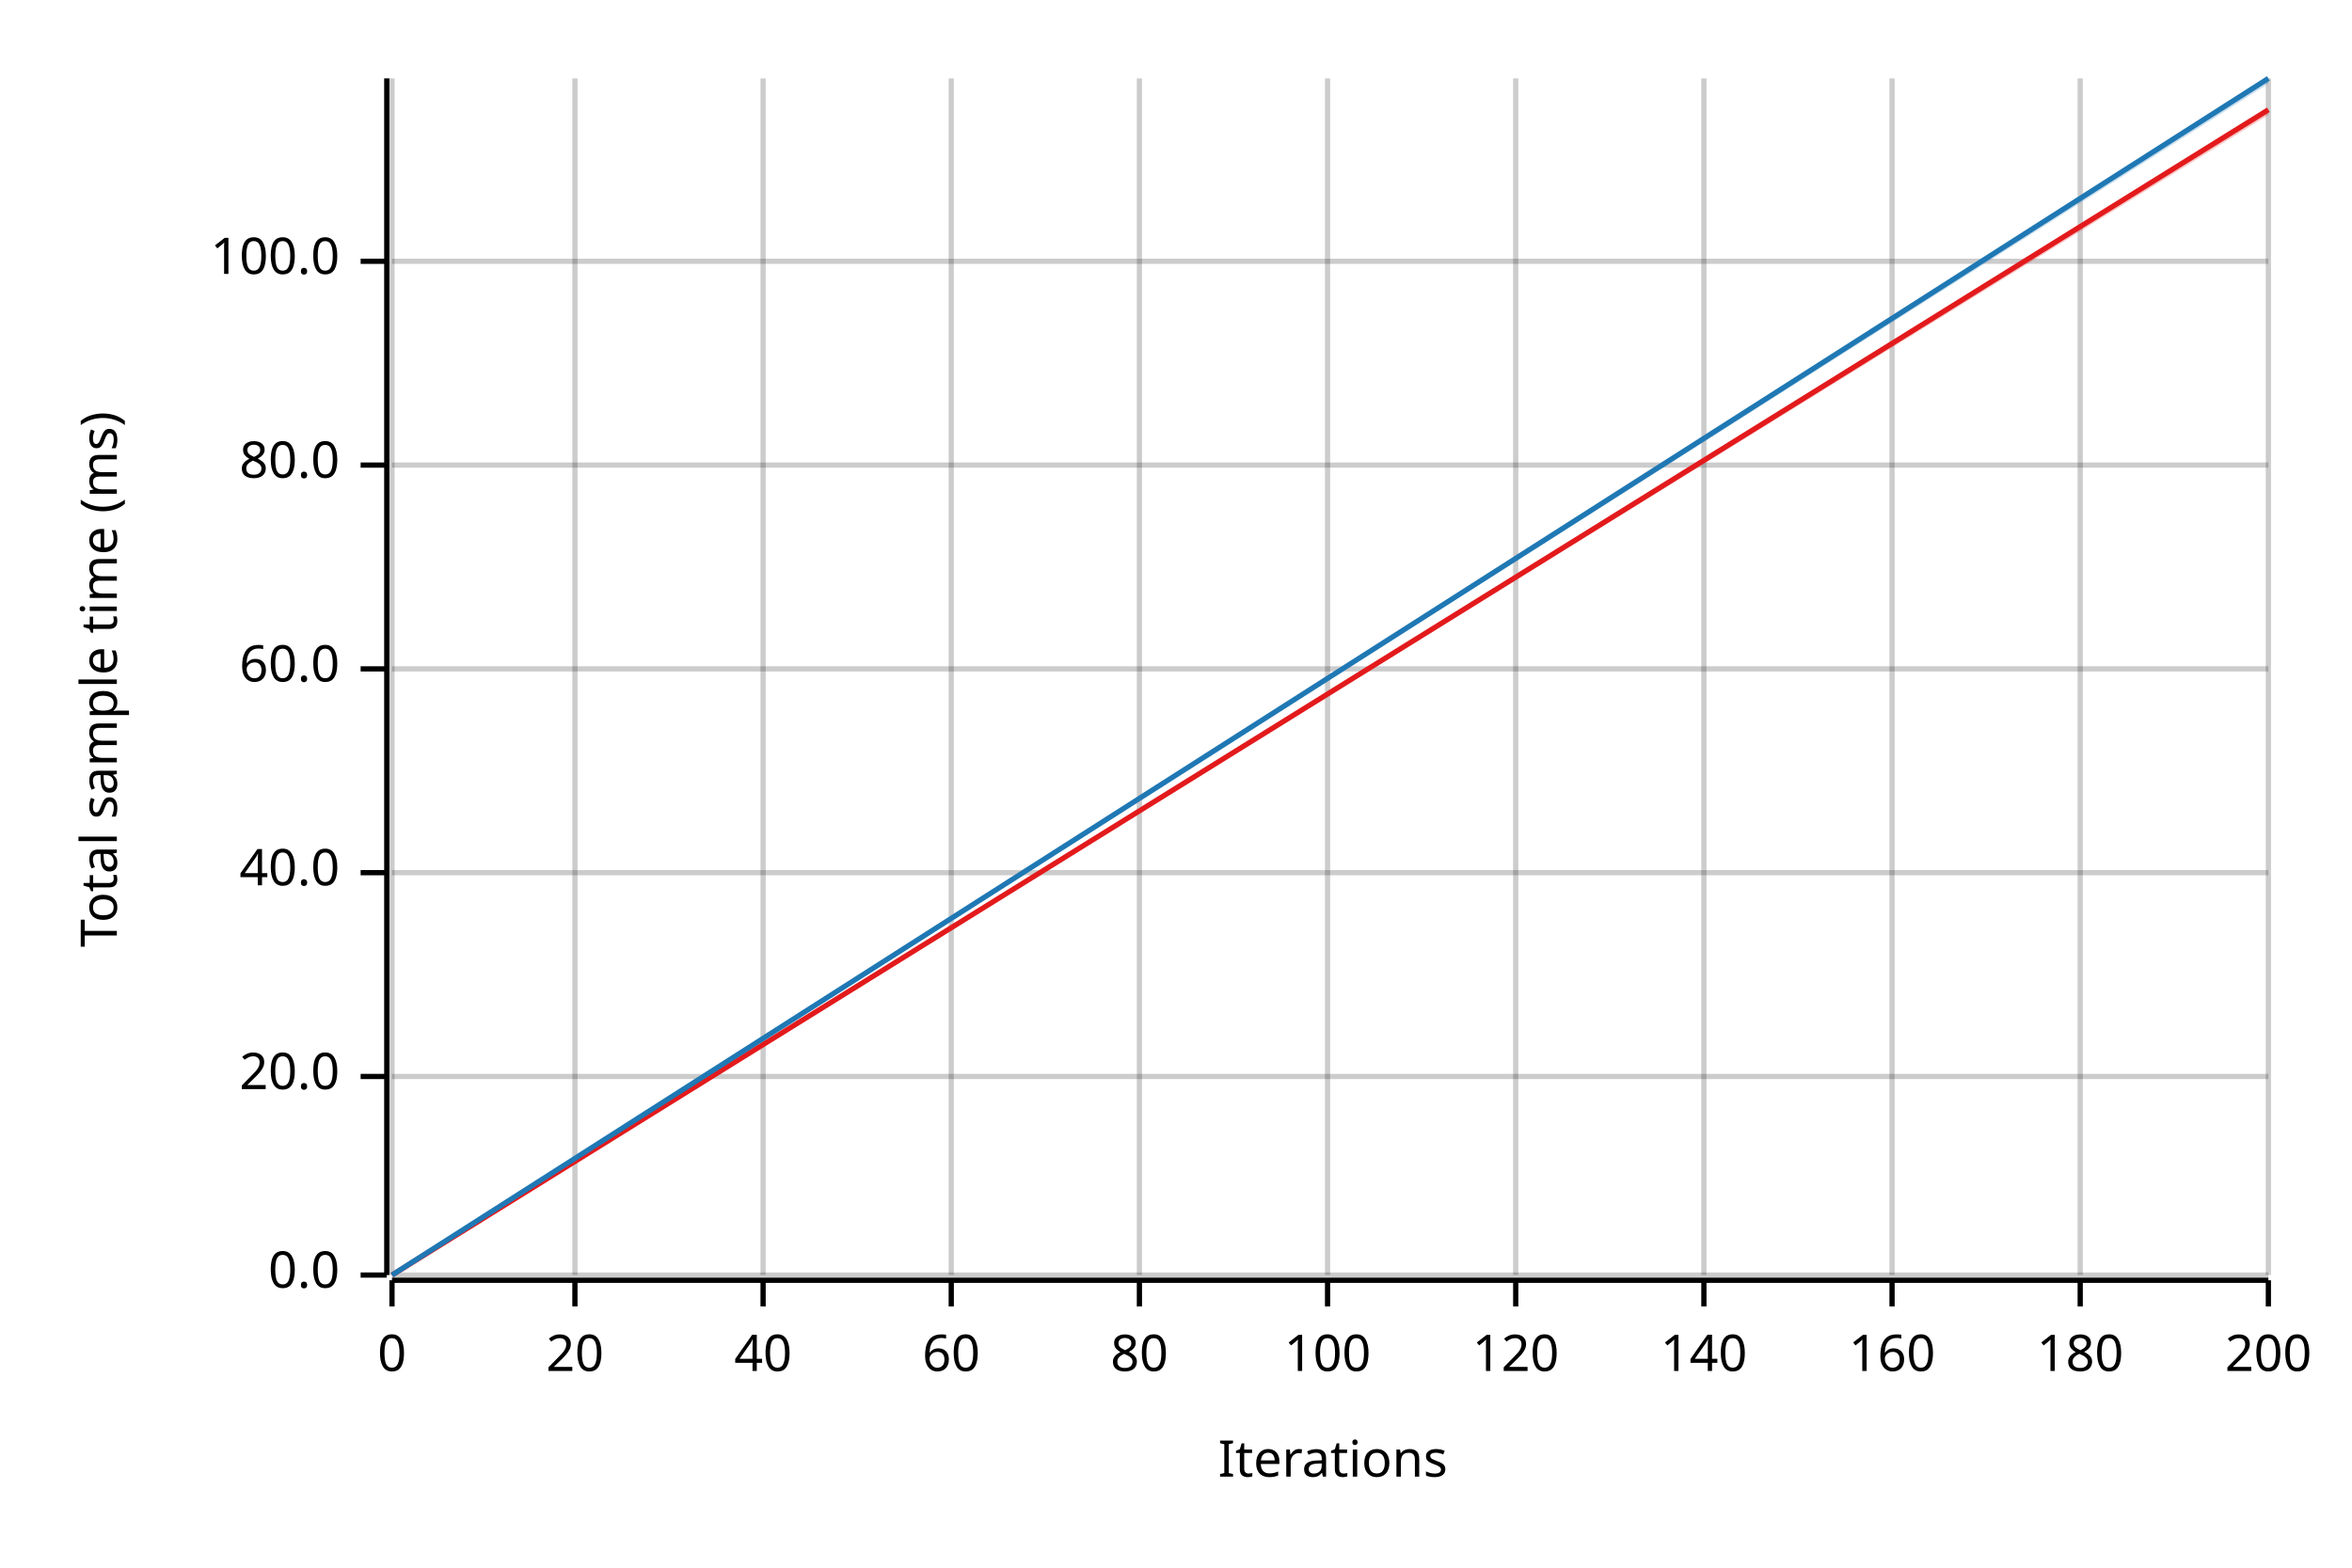
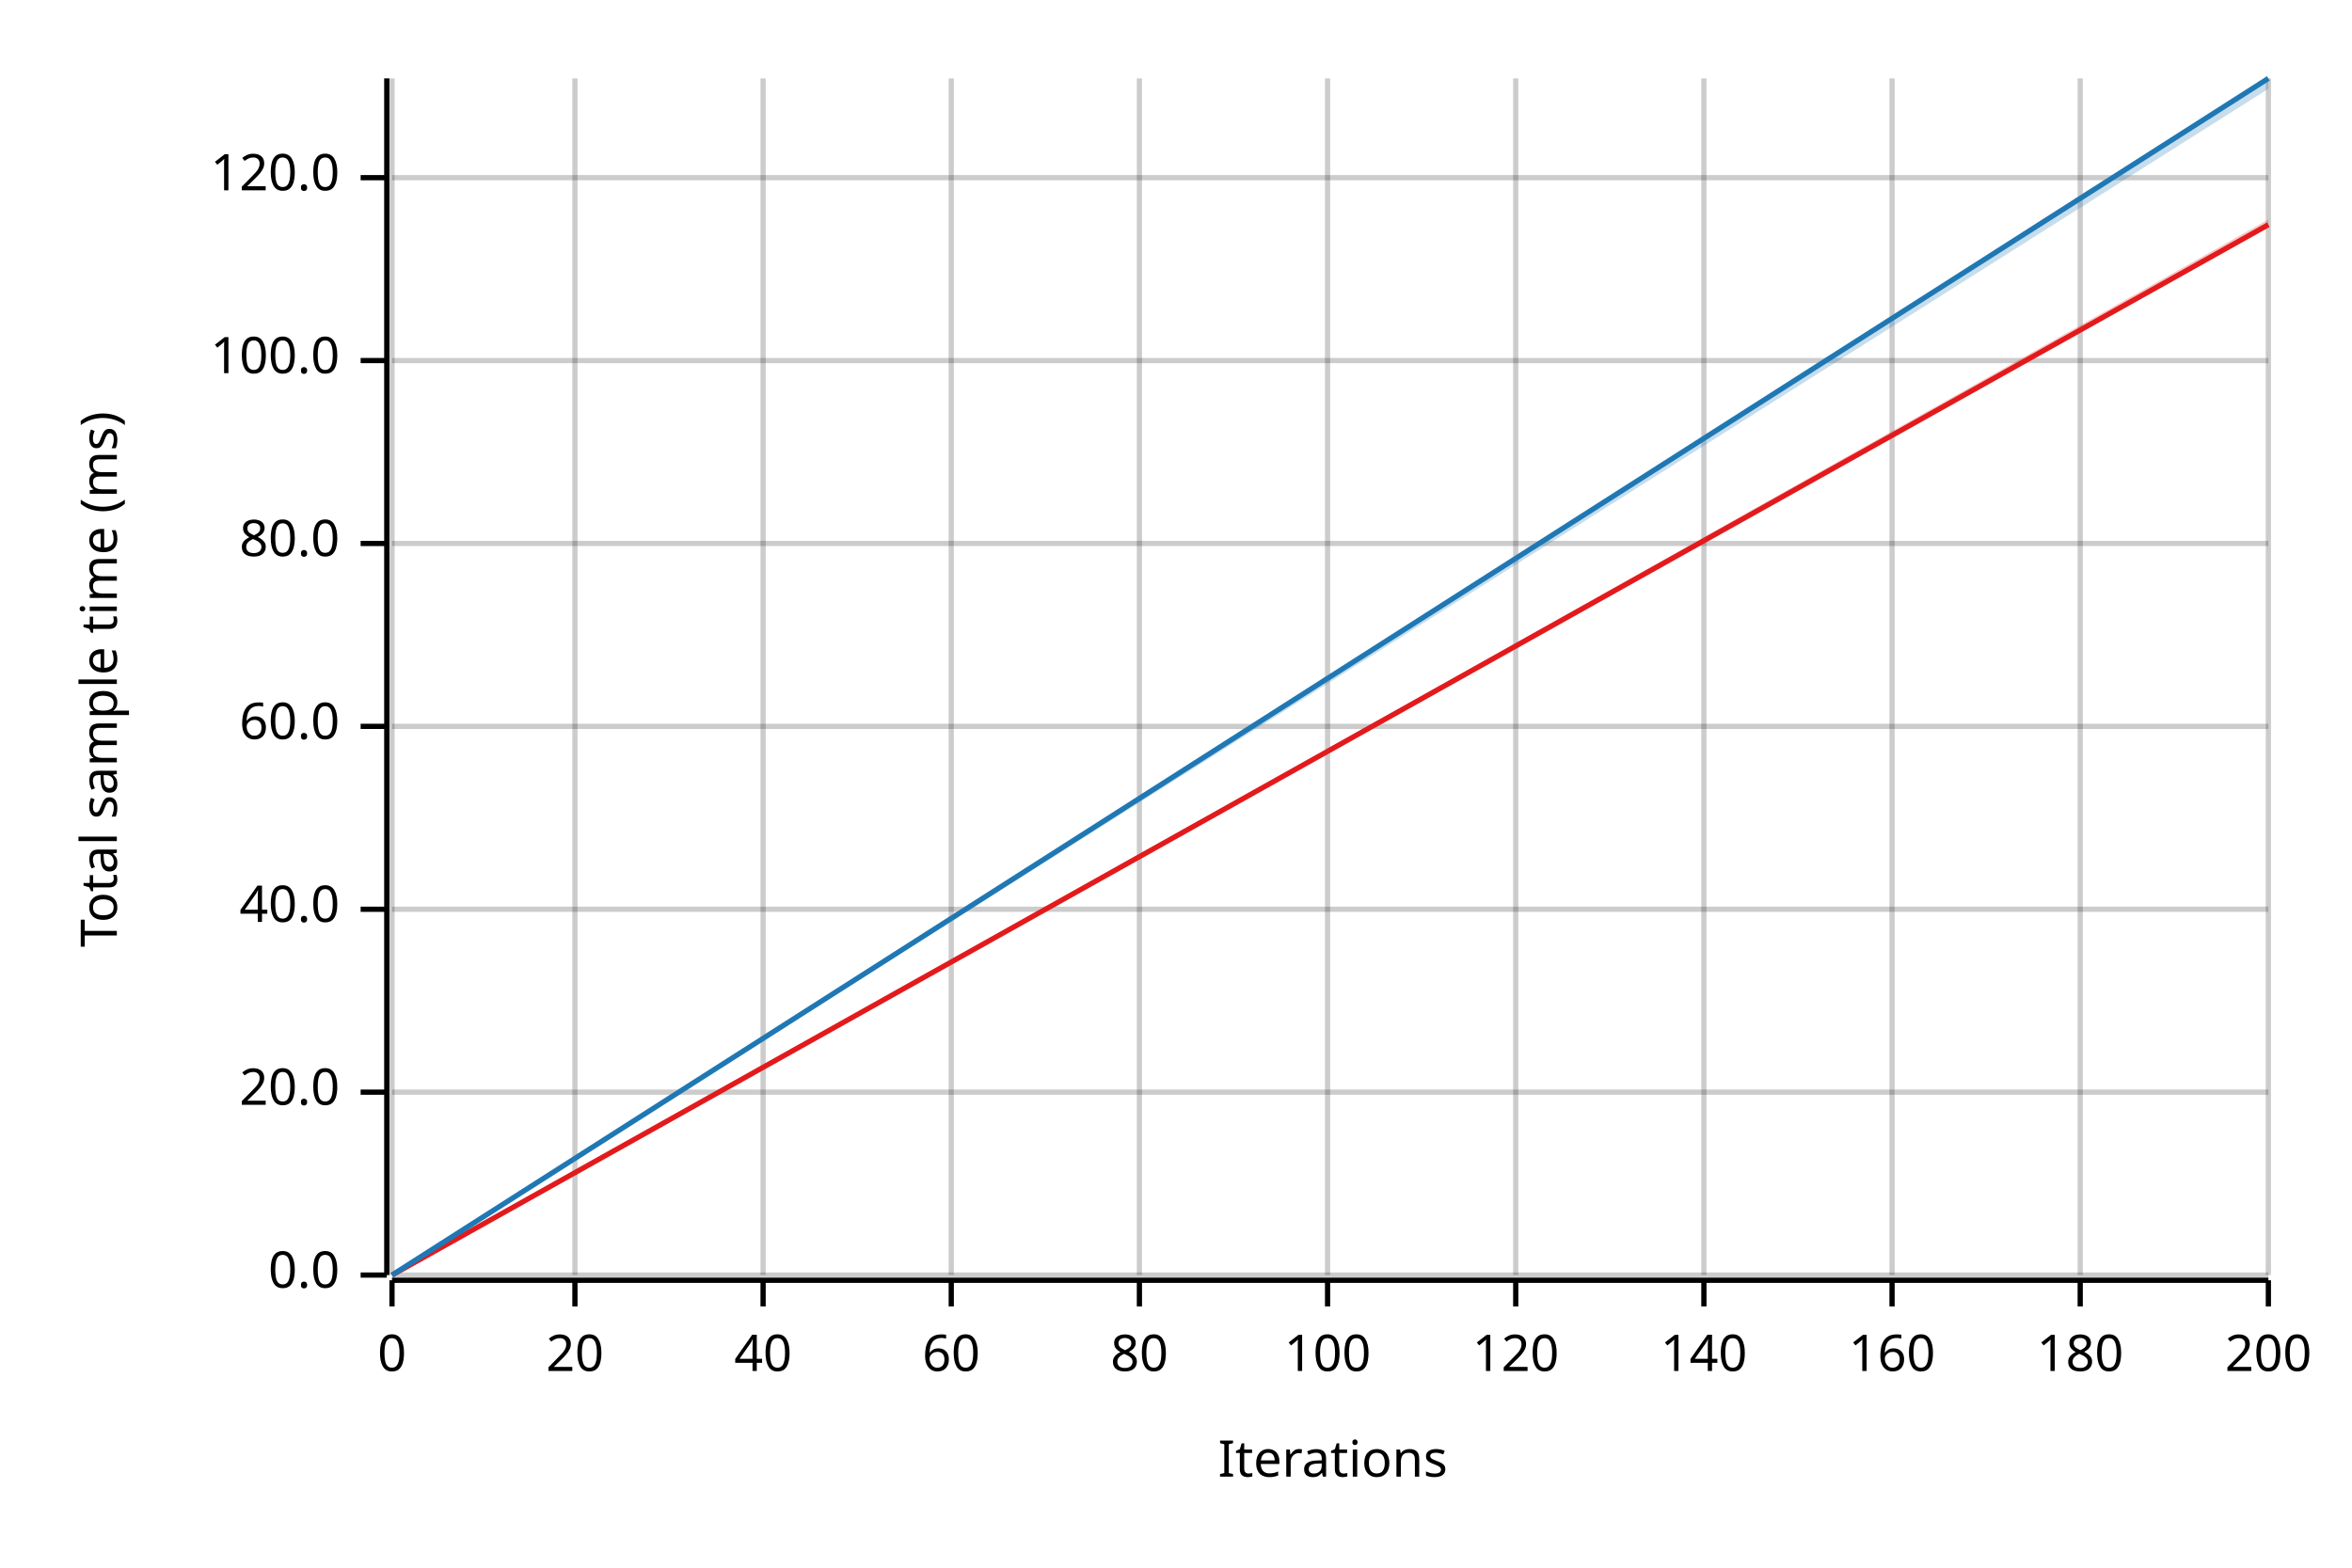
<svg xmlns="http://www.w3.org/2000/svg" width="450" height="300" viewBox="0 0 450 300">
  <text x="15" y="130" dy="0.76em" text-anchor="middle" font-family="sans-serif" font-size="9.677" opacity="1" fill="#000000" transform="rotate(270, 15, 130)">
Total sample time (ms)
</text>
  <text x="255" y="285" dy="-0.5ex" text-anchor="middle" font-family="sans-serif" font-size="9.677" opacity="1" fill="#000000">
Iterations
</text>
  <line opacity="0.2" stroke="#000000" stroke-width="1" x1="75" y1="244" x2="75" y2="15" />
  <line opacity="0.2" stroke="#000000" stroke-width="1" x1="110" y1="244" x2="110" y2="15" />
  <line opacity="0.2" stroke="#000000" stroke-width="1" x1="146" y1="244" x2="146" y2="15" />
  <line opacity="0.2" stroke="#000000" stroke-width="1" x1="182" y1="244" x2="182" y2="15" />
  <line opacity="0.2" stroke="#000000" stroke-width="1" x1="218" y1="244" x2="218" y2="15" />
  <line opacity="0.2" stroke="#000000" stroke-width="1" x1="254" y1="244" x2="254" y2="15" />
  <line opacity="0.2" stroke="#000000" stroke-width="1" x1="290" y1="244" x2="290" y2="15" />
  <line opacity="0.2" stroke="#000000" stroke-width="1" x1="326" y1="244" x2="326" y2="15" />
  <line opacity="0.2" stroke="#000000" stroke-width="1" x1="362" y1="244" x2="362" y2="15" />
  <line opacity="0.2" stroke="#000000" stroke-width="1" x1="398" y1="244" x2="398" y2="15" />
  <line opacity="0.2" stroke="#000000" stroke-width="1" x1="434" y1="244" x2="434" y2="15" />
  <line opacity="0.2" stroke="#000000" stroke-width="1" x1="75" y1="244" x2="434" y2="244" />
-   <line opacity="0.2" stroke="#000000" stroke-width="1" x1="75" y1="206" x2="434" y2="206" />
-   <line opacity="0.2" stroke="#000000" stroke-width="1" x1="75" y1="167" x2="434" y2="167" />
-   <line opacity="0.2" stroke="#000000" stroke-width="1" x1="75" y1="128" x2="434" y2="128" />
-   <line opacity="0.2" stroke="#000000" stroke-width="1" x1="75" y1="89" x2="434" y2="89" />
-   <line opacity="0.2" stroke="#000000" stroke-width="1" x1="75" y1="50" x2="434" y2="50" />
+   <line opacity="0.2" stroke="#000000" stroke-width="1" x1="75" y1="209" x2="434" y2="209" />
+   <line opacity="0.2" stroke="#000000" stroke-width="1" x1="75" y1="174" x2="434" y2="174" />
+   <line opacity="0.2" stroke="#000000" stroke-width="1" x1="75" y1="139" x2="434" y2="139" />
+   <line opacity="0.2" stroke="#000000" stroke-width="1" x1="75" y1="104" x2="434" y2="104" />
+   <line opacity="0.2" stroke="#000000" stroke-width="1" x1="75" y1="69" x2="434" y2="69" />
+   <line opacity="0.2" stroke="#000000" stroke-width="1" x1="75" y1="34" x2="434" y2="34" />
  <polyline fill="none" opacity="1" stroke="#000000" stroke-width="1" points="74,15 74,244 " />
  <text x="65" y="244" dy="0.5ex" text-anchor="end" font-family="sans-serif" font-size="9.677" opacity="1" fill="#000000">
0.0
</text>
  <polyline fill="none" opacity="1" stroke="#000000" stroke-width="1" points="69,244 74,244 " />
-   <text x="65" y="206" dy="0.5ex" text-anchor="end" font-family="sans-serif" font-size="9.677" opacity="1" fill="#000000">
+   <text x="65" y="209" dy="0.5ex" text-anchor="end" font-family="sans-serif" font-size="9.677" opacity="1" fill="#000000">
20.0
</text>
-   <polyline fill="none" opacity="1" stroke="#000000" stroke-width="1" points="69,206 74,206 " />
-   <text x="65" y="167" dy="0.5ex" text-anchor="end" font-family="sans-serif" font-size="9.677" opacity="1" fill="#000000">
+   <polyline fill="none" opacity="1" stroke="#000000" stroke-width="1" points="69,209 74,209 " />
+   <text x="65" y="174" dy="0.5ex" text-anchor="end" font-family="sans-serif" font-size="9.677" opacity="1" fill="#000000">
40.0
</text>
-   <polyline fill="none" opacity="1" stroke="#000000" stroke-width="1" points="69,167 74,167 " />
-   <text x="65" y="128" dy="0.5ex" text-anchor="end" font-family="sans-serif" font-size="9.677" opacity="1" fill="#000000">
+   <polyline fill="none" opacity="1" stroke="#000000" stroke-width="1" points="69,174 74,174 " />
+   <text x="65" y="139" dy="0.5ex" text-anchor="end" font-family="sans-serif" font-size="9.677" opacity="1" fill="#000000">
60.0
</text>
-   <polyline fill="none" opacity="1" stroke="#000000" stroke-width="1" points="69,128 74,128 " />
-   <text x="65" y="89" dy="0.5ex" text-anchor="end" font-family="sans-serif" font-size="9.677" opacity="1" fill="#000000">
+   <polyline fill="none" opacity="1" stroke="#000000" stroke-width="1" points="69,139 74,139 " />
+   <text x="65" y="104" dy="0.5ex" text-anchor="end" font-family="sans-serif" font-size="9.677" opacity="1" fill="#000000">
80.0
</text>
-   <polyline fill="none" opacity="1" stroke="#000000" stroke-width="1" points="69,89 74,89 " />
-   <text x="65" y="50" dy="0.5ex" text-anchor="end" font-family="sans-serif" font-size="9.677" opacity="1" fill="#000000">
+   <polyline fill="none" opacity="1" stroke="#000000" stroke-width="1" points="69,104 74,104 " />
+   <text x="65" y="69" dy="0.5ex" text-anchor="end" font-family="sans-serif" font-size="9.677" opacity="1" fill="#000000">
100.0
</text>
-   <polyline fill="none" opacity="1" stroke="#000000" stroke-width="1" points="69,50 74,50 " />
+   <polyline fill="none" opacity="1" stroke="#000000" stroke-width="1" points="69,69 74,69 " />
+   <text x="65" y="34" dy="0.5ex" text-anchor="end" font-family="sans-serif" font-size="9.677" opacity="1" fill="#000000">
+ 120.0
+ </text>
+   <polyline fill="none" opacity="1" stroke="#000000" stroke-width="1" points="69,34 74,34 " />
  <polyline fill="none" opacity="1" stroke="#000000" stroke-width="1" points="75,245 434,245 " />
  <text x="75" y="255" dy="0.76em" text-anchor="middle" font-family="sans-serif" font-size="9.677" opacity="1" fill="#000000">
0
</text>
  <polyline fill="none" opacity="1" stroke="#000000" stroke-width="1" points="75,245 75,250 " />
  <text x="110" y="255" dy="0.76em" text-anchor="middle" font-family="sans-serif" font-size="9.677" opacity="1" fill="#000000">
20
</text>
  <polyline fill="none" opacity="1" stroke="#000000" stroke-width="1" points="110,245 110,250 " />
  <text x="146" y="255" dy="0.76em" text-anchor="middle" font-family="sans-serif" font-size="9.677" opacity="1" fill="#000000">
40
</text>
  <polyline fill="none" opacity="1" stroke="#000000" stroke-width="1" points="146,245 146,250 " />
  <text x="182" y="255" dy="0.76em" text-anchor="middle" font-family="sans-serif" font-size="9.677" opacity="1" fill="#000000">
60
</text>
  <polyline fill="none" opacity="1" stroke="#000000" stroke-width="1" points="182,245 182,250 " />
  <text x="218" y="255" dy="0.76em" text-anchor="middle" font-family="sans-serif" font-size="9.677" opacity="1" fill="#000000">
80
</text>
  <polyline fill="none" opacity="1" stroke="#000000" stroke-width="1" points="218,245 218,250 " />
  <text x="254" y="255" dy="0.76em" text-anchor="middle" font-family="sans-serif" font-size="9.677" opacity="1" fill="#000000">
100
</text>
  <polyline fill="none" opacity="1" stroke="#000000" stroke-width="1" points="254,245 254,250 " />
  <text x="290" y="255" dy="0.76em" text-anchor="middle" font-family="sans-serif" font-size="9.677" opacity="1" fill="#000000">
120
</text>
  <polyline fill="none" opacity="1" stroke="#000000" stroke-width="1" points="290,245 290,250 " />
  <text x="326" y="255" dy="0.76em" text-anchor="middle" font-family="sans-serif" font-size="9.677" opacity="1" fill="#000000">
140
</text>
  <polyline fill="none" opacity="1" stroke="#000000" stroke-width="1" points="326,245 326,250 " />
  <text x="362" y="255" dy="0.76em" text-anchor="middle" font-family="sans-serif" font-size="9.677" opacity="1" fill="#000000">
160
</text>
  <polyline fill="none" opacity="1" stroke="#000000" stroke-width="1" points="362,245 362,250 " />
  <text x="398" y="255" dy="0.76em" text-anchor="middle" font-family="sans-serif" font-size="9.677" opacity="1" fill="#000000">
180
</text>
  <polyline fill="none" opacity="1" stroke="#000000" stroke-width="1" points="398,245 398,250 " />
  <text x="434" y="255" dy="0.76em" text-anchor="middle" font-family="sans-serif" font-size="9.677" opacity="1" fill="#000000">
200
</text>
  <polyline fill="none" opacity="1" stroke="#000000" stroke-width="1" points="434,245 434,250 " />
-   <polyline fill="none" opacity="1" stroke="#E31A1C" stroke-width="1" points="75,244 434,21 " />
-   <polygon opacity="0.25" fill="#E31A1C" points="75,244 434,22 434,21 " />
+   <polyline fill="none" opacity="1" stroke="#E31A1C" stroke-width="1" points="75,244 434,43 " />
+   <polygon opacity="0.25" fill="#E31A1C" points="75,244 434,43 434,42 " />
  <polyline fill="none" opacity="1" stroke="#1F78B4" stroke-width="1" points="75,244 434,15 " />
-   <polygon opacity="0.25" fill="#1F78B4" points="75,244 434,16 434,15 " />
+   <polygon opacity="0.25" fill="#1F78B4" points="75,244 434,17 434,15 " />
</svg>
